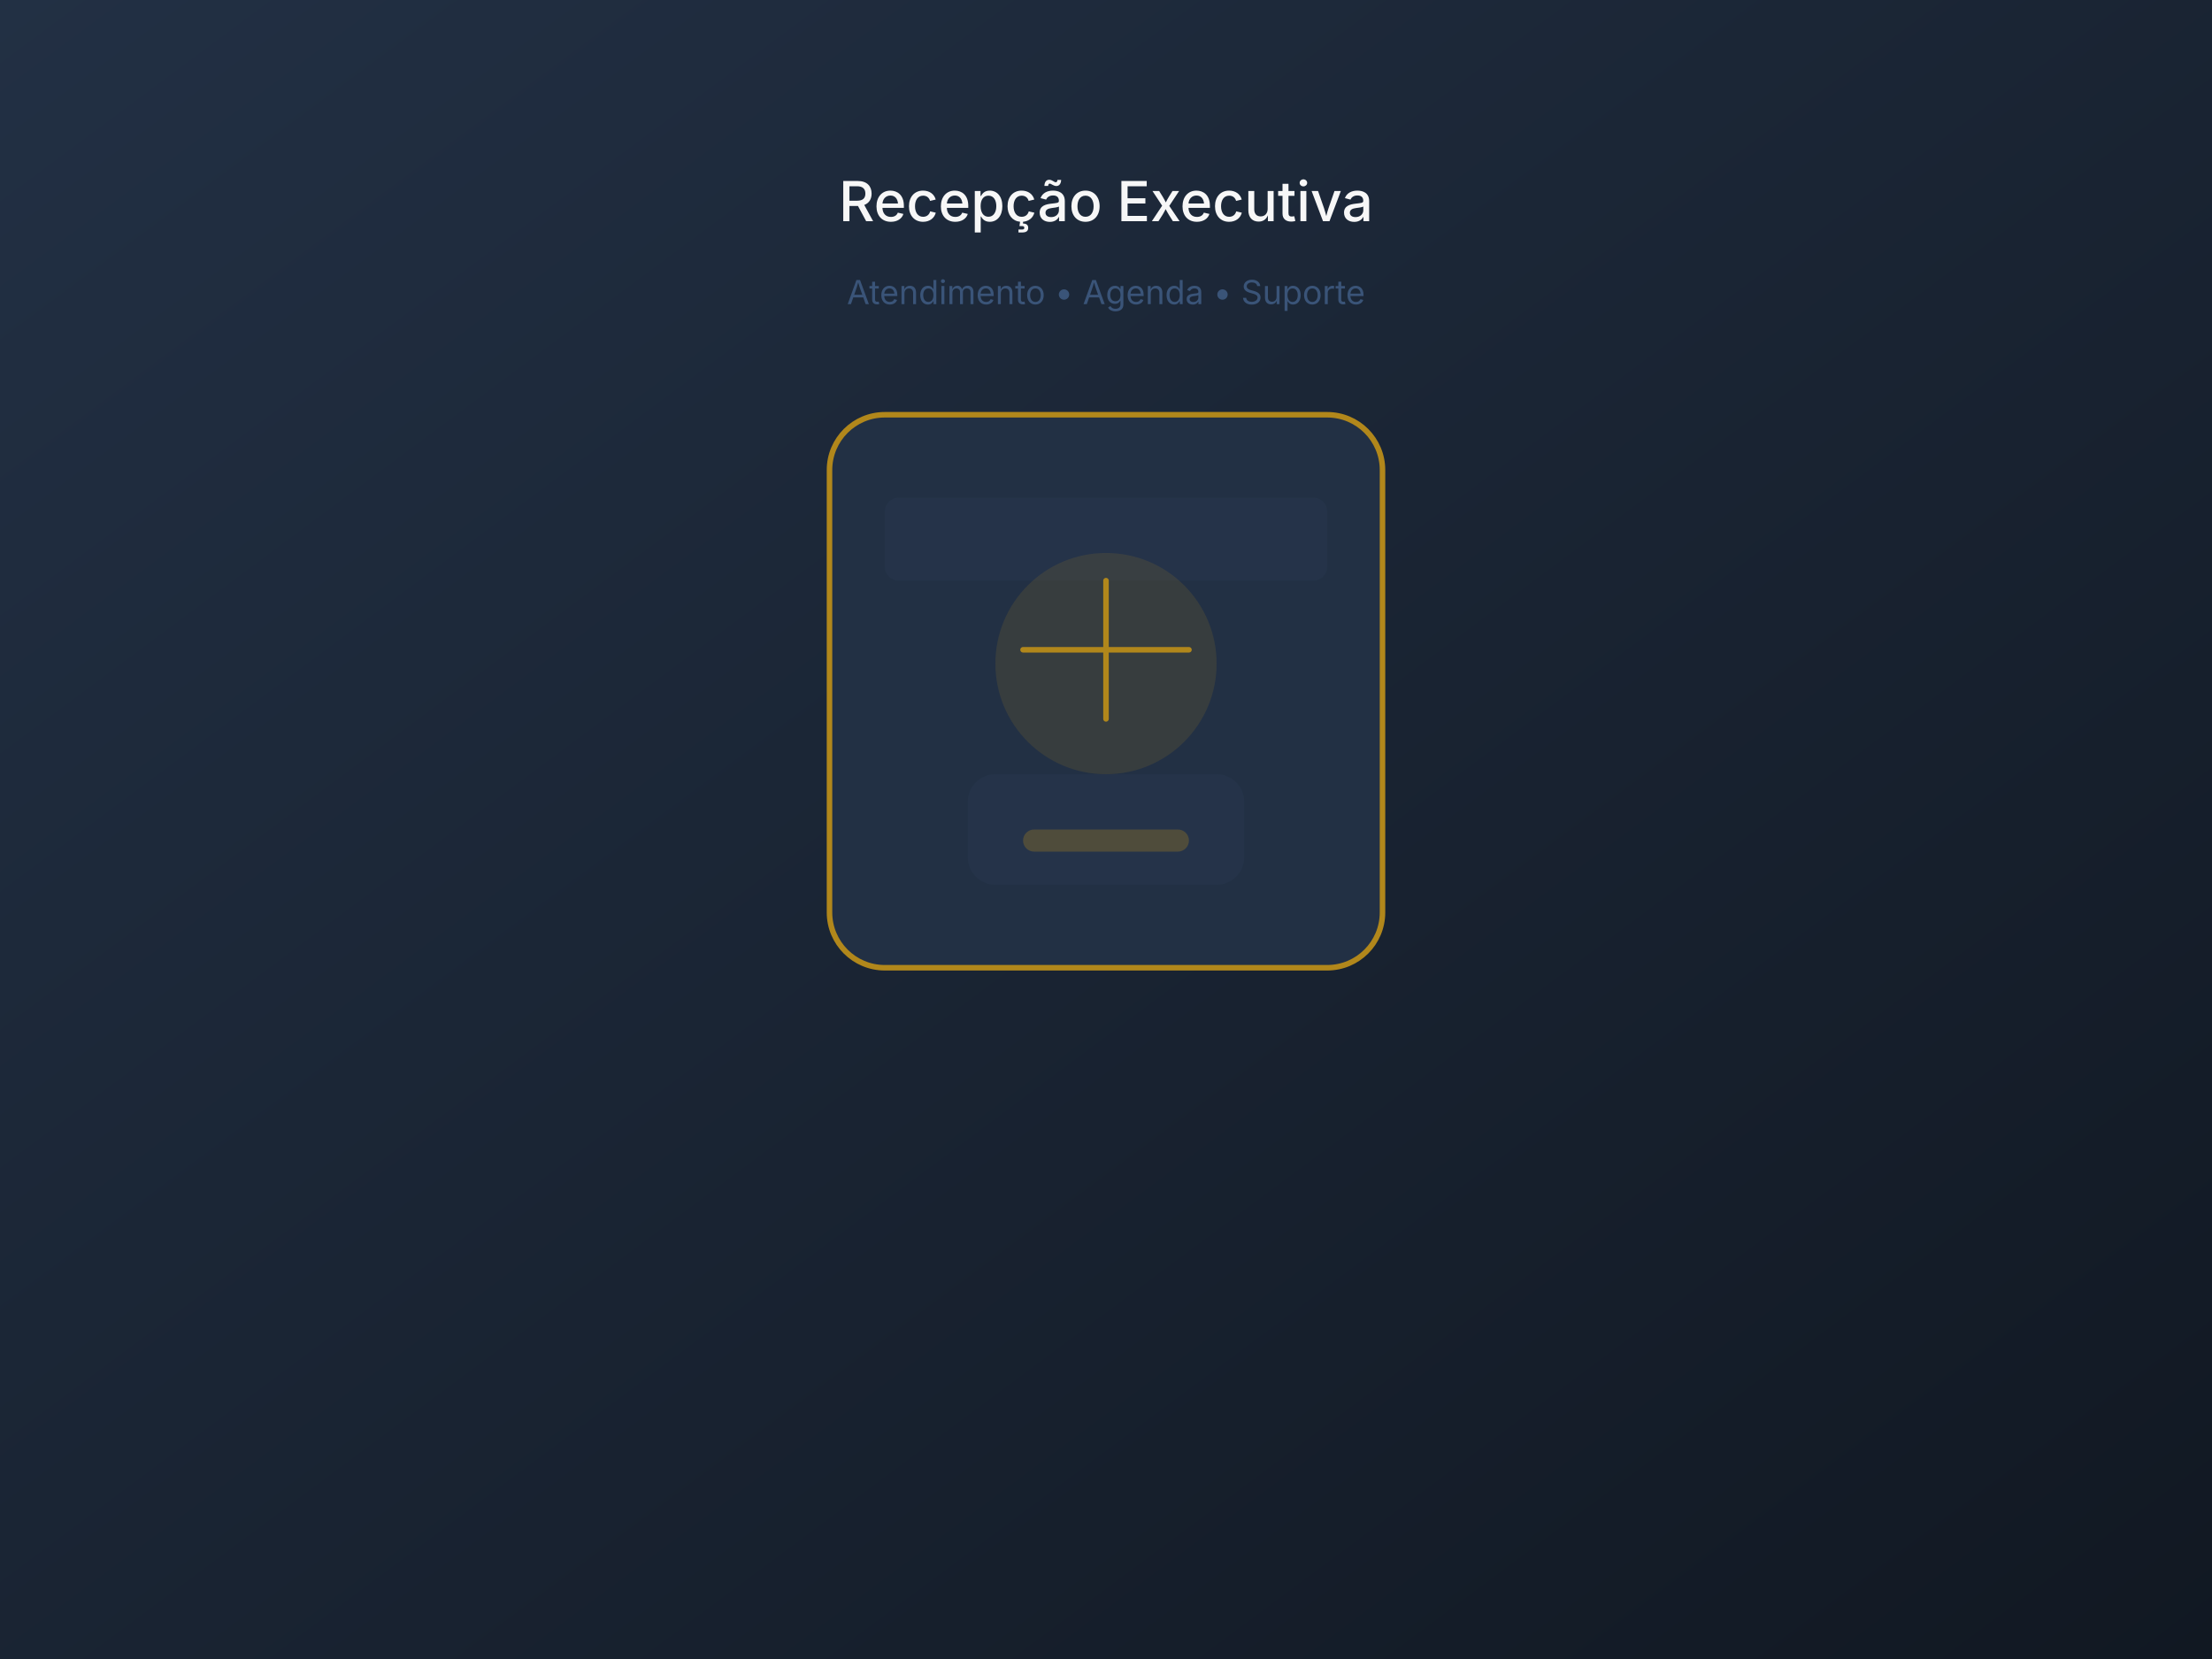
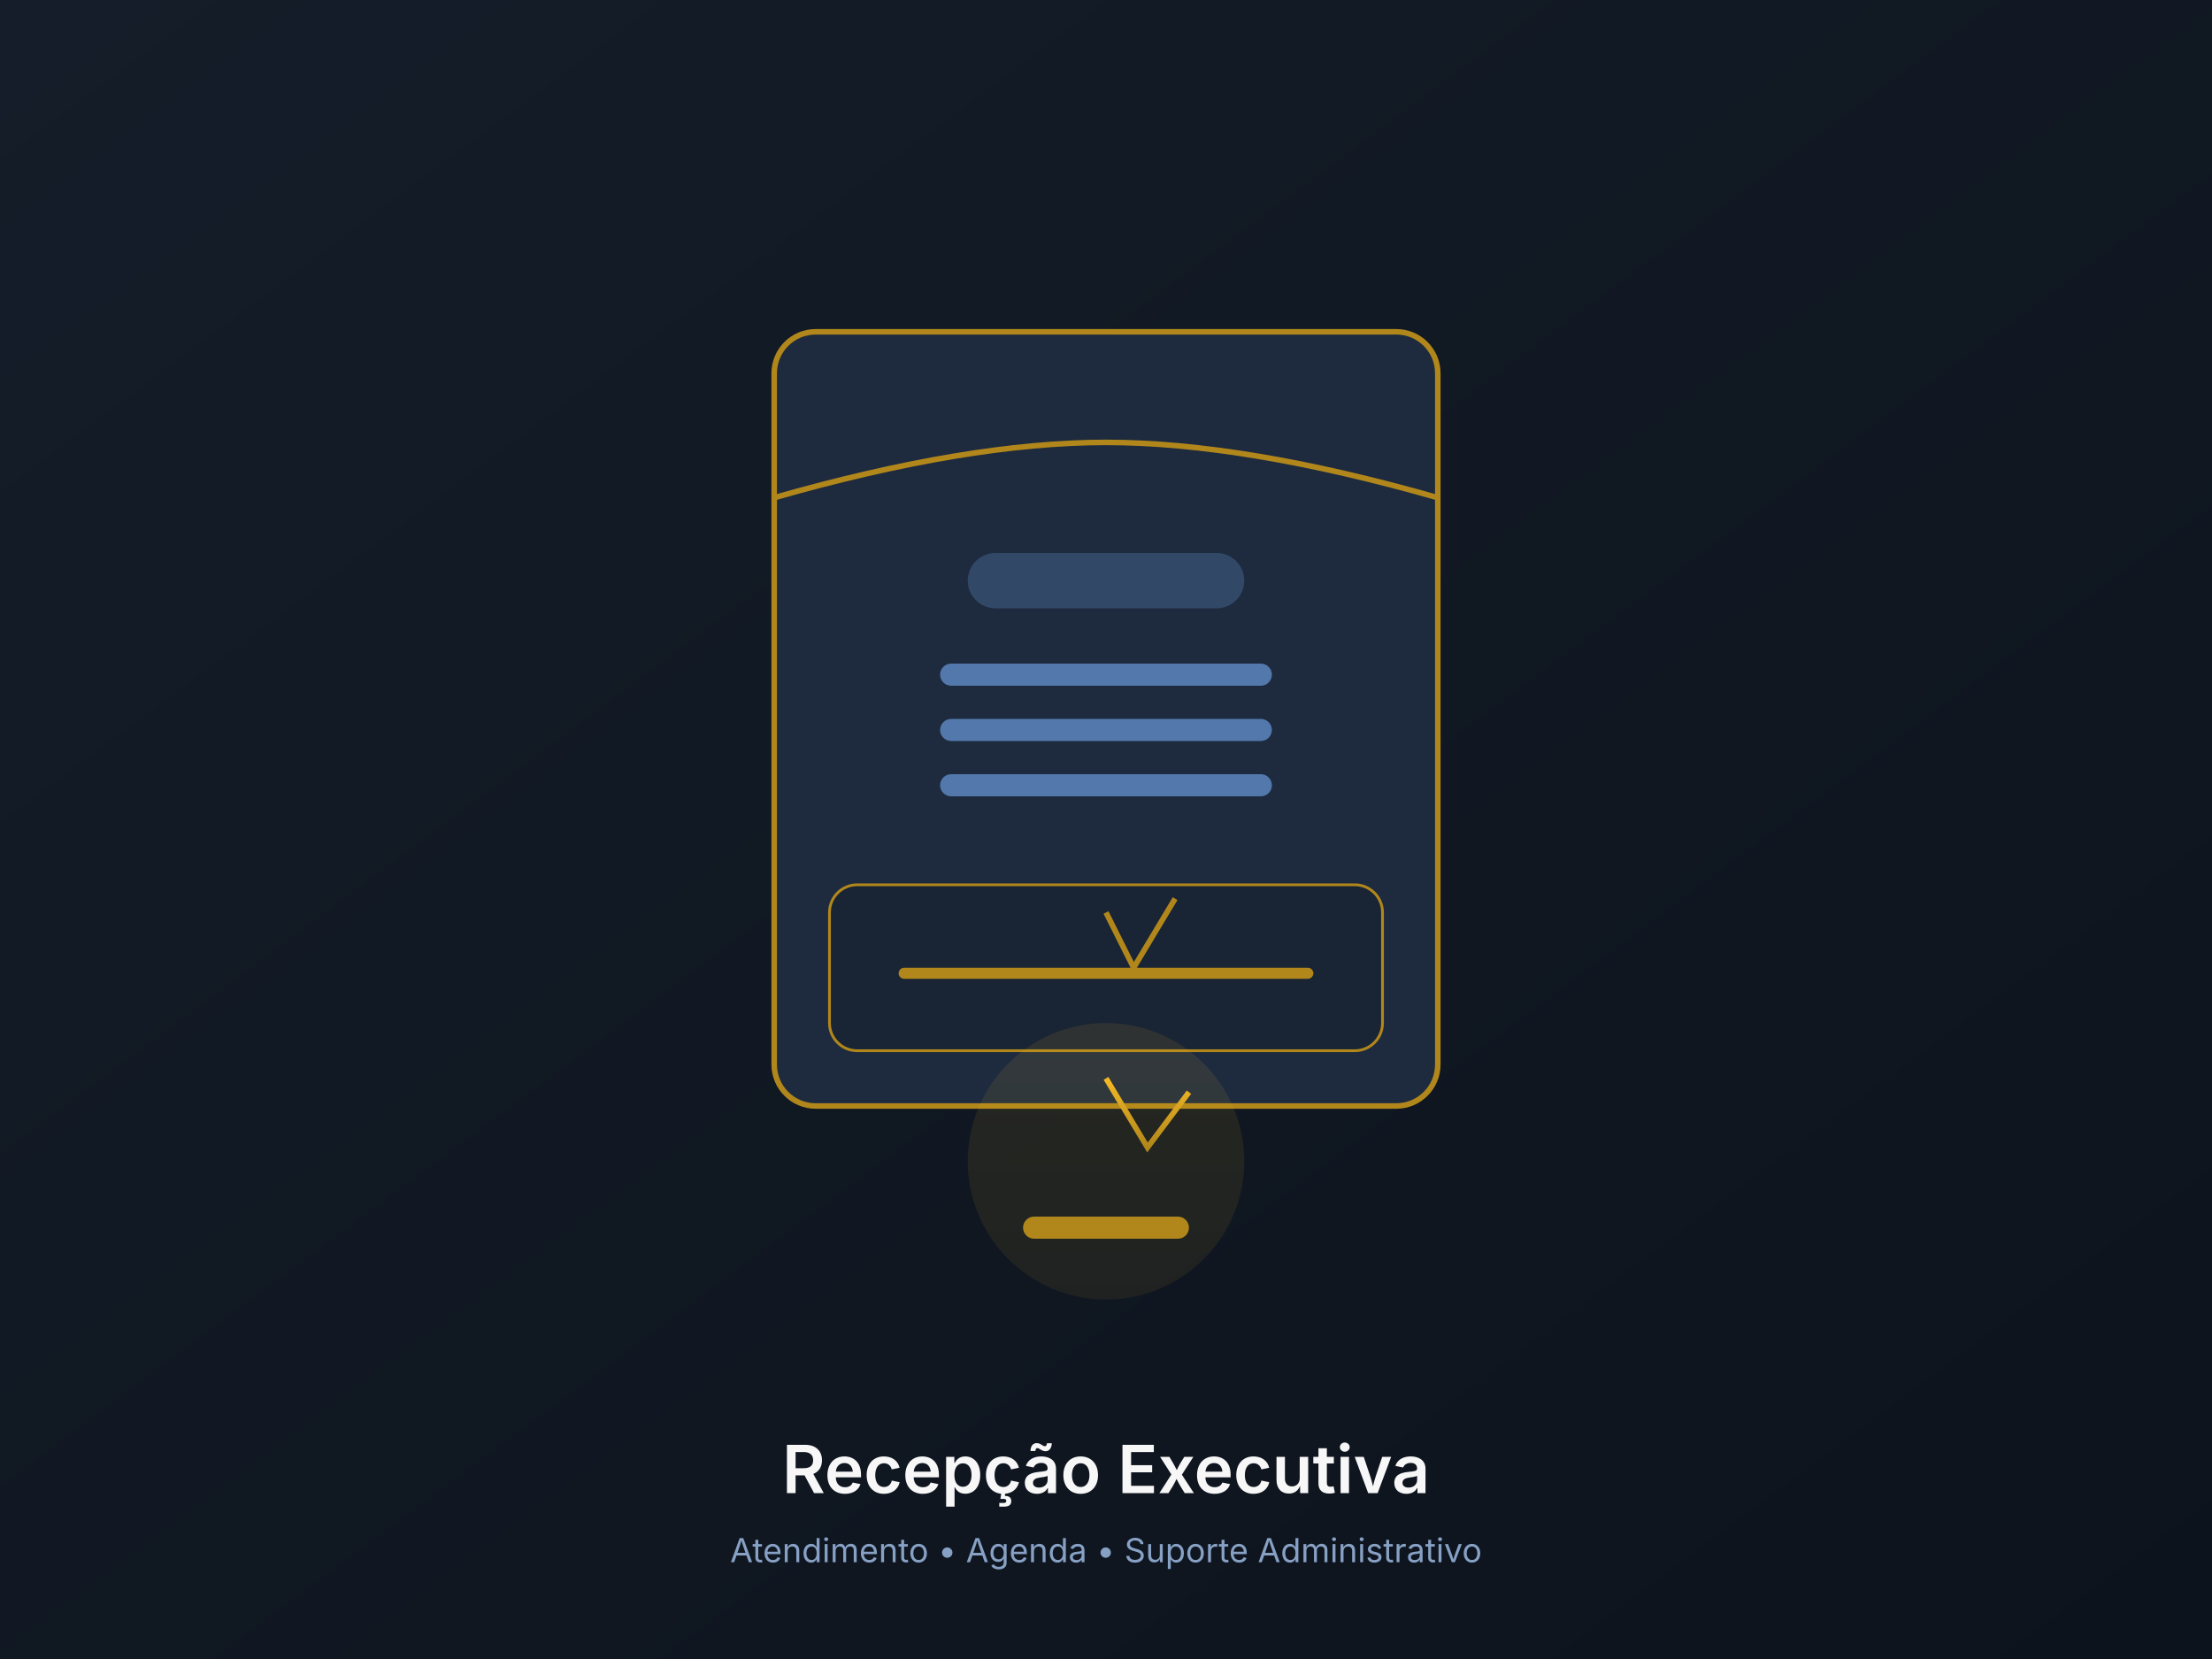
<svg xmlns="http://www.w3.org/2000/svg" viewBox="0 0 800 600">
  <defs>
-     <linearGradient id="g" x1="0" y1="0" x2="1" y2="1">
-       <stop offset="0%" stop-color="hsl(215, 33%, 20%)" />
-       <stop offset="100%" stop-color="hsl(215, 35%, 10%)" />
+     <linearGradient id="bg" x1="0" y1="0" x2="1" y2="1">
+       <stop offset="0%" stop-color="hsl(215,35%,12%)" />
+       <stop offset="100%" stop-color="hsl(215,35%,8%)" />
+     </linearGradient>
+     <linearGradient id="goldGrad" x1="0" y1="0" x2="0" y2="1">
+       <stop offset="0%" stop-color="hsl(43,90%,55%)" />
+       <stop offset="100%" stop-color="hsl(43,74%,40%)" />
    </linearGradient>
  </defs>
-   <rect width="800" height="600" fill="url(#g)" />
-   <rect x="300" y="150" width="200" height="200" rx="20" fill="hsl(215, 33%, 20%)" stroke="hsl(43, 74%, 40%)" stroke-width="2" />
-   <rect x="320" y="180" width="160" height="30" rx="5" fill="hsl(215, 35%, 35%)" opacity="0.1" />
-   <circle cx="400" cy="240" r="40" fill="hsl(43, 74%, 40%)" opacity="0.15" />
-   <path d="M400 210 L400 260 M370 235 L430 235" stroke="hsl(43, 74%, 40%)" stroke-width="2" stroke-linecap="round" />
-   <rect x="350" y="280" width="100" height="40" rx="10" fill="hsl(215, 35%, 35%)" opacity="0.1" />
-   <rect x="370" y="300" width="60" height="8" rx="4" fill="hsl(43, 74%, 40%)" opacity="0.3" />
-   <text x="400" y="80" text-anchor="middle" font-family="Inter, sans-serif" font-size="20" font-weight="500" fill="hsl(0, 0%, 97%)">Recepção Executiva</text>
-   <text x="400" y="110" text-anchor="middle" font-family="Inter, sans-serif" font-size="12" font-weight="400" fill="hsl(215, 35%, 35%)">Atendimento • Agenda • Suporte</text>
+   <rect width="800" height="600" fill="url(#bg)" />
+   <rect x="280" y="120" width="240" height="280" rx="15" fill="hsl(215,35%,18%)" stroke="hsl(43,74%,40%)" stroke-width="2" />
+   <path d="M280 180 Q350 160 400 160 Q450 160 520 180" stroke="hsl(43,74%,40%)" stroke-width="2" fill="none" />
+   <rect x="350" y="200" width="100" height="20" rx="10" fill="hsl(215,35%,30%)" />
+   <rect x="340" y="240" width="120" height="8" rx="4" fill="hsl(215,35%,50%)" />
+   <rect x="340" y="260" width="120" height="8" rx="4" fill="hsl(215,35%,50%)" />
+   <rect x="340" y="280" width="120" height="8" rx="4" fill="hsl(215,35%,50%)" />
+   <rect x="300" y="320" width="200" height="60" rx="10" fill="hsl(215,35%,15%)" stroke="hsl(43,74%,40%)" stroke-width="1" />
+   <rect x="325" y="350" width="150" height="4" rx="2" fill="hsl(43,74%,40%)" />
+   <path d="M400 330 L410 350 L425 325" stroke="hsl(43,74%,40%)" stroke-width="2" fill="none" />
+   <circle cx="400" cy="420" r="50" fill="url(#goldGrad)" opacity="0.1" />
+   <path d="M400 390 L415 415 L430 395" stroke="url(#goldGrad)" stroke-width="2" fill="none" />
+   <rect x="370" y="440" width="60" height="8" rx="4" fill="hsl(43,74%,40%)" />
+   <text x="400" y="540" text-anchor="middle" font-family="Inter, sans-serif" font-size="24" font-weight="600" fill="hsl(0,0%,97%)">Recepção Executiva</text>
+   <text x="400" y="565" text-anchor="middle" font-family="Inter, sans-serif" font-size="12" font-weight="400" fill="hsl(215,35%,65%)">Atendimento • Agenda • Suporte Administrativo</text>
</svg>
